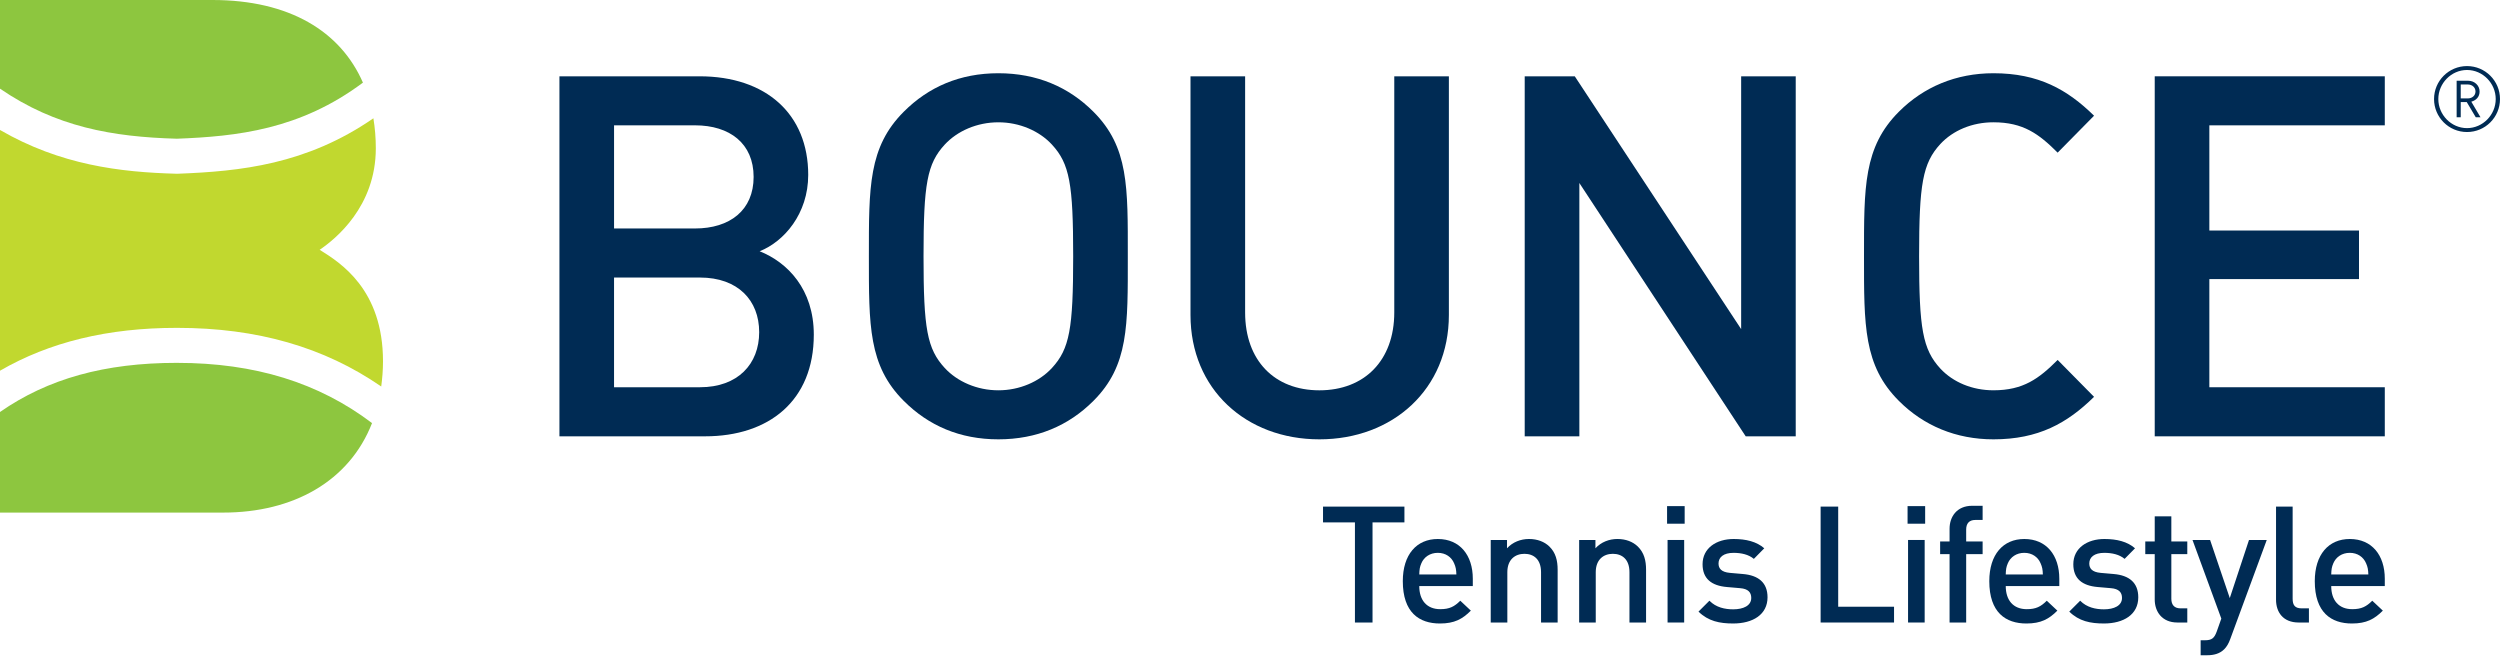
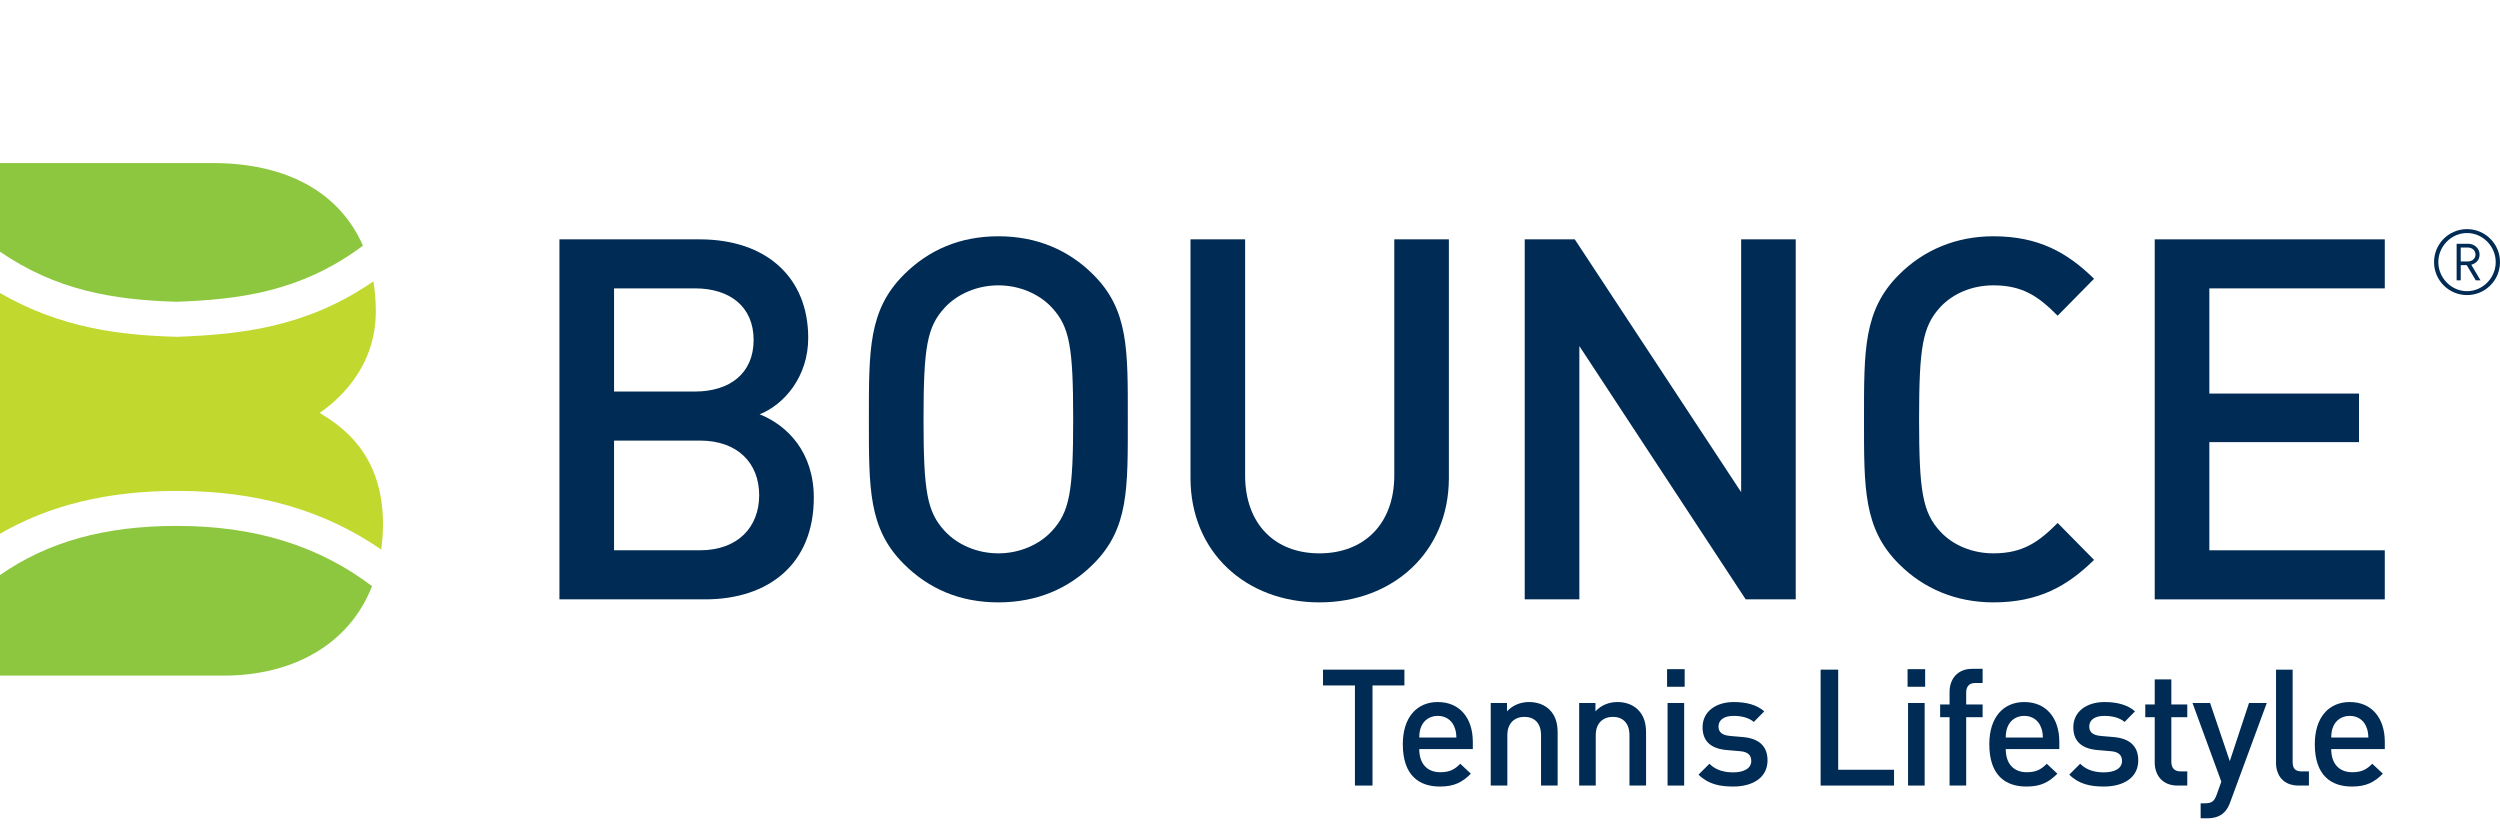
- <svg xmlns="http://www.w3.org/2000/svg" version="1.1" id="Layer_1" x="0px" y="0px" width="230px" height="61px" viewBox="0 0 230 61" enable-background="new 0 0 230 61" xml:space="preserve">
+ <svg xmlns="http://www.w3.org/2000/svg" version="1.1" id="Layer_1" x="0px" y="0px" width="230px" height="76px" viewBox="0 -15 230 76" enable-background="new 0 -15 230 76" xml:space="preserve">
  <g>
    <g>
      <g>
        <g>
          <path fill="#8DC63F" d="M16.256,33.383c-6.593,0-11.847,1.449-16.256,4.521v9.254h20.534c6.426,0,11.601-2.868,13.693-8.233      c-4.91-3.722-10.792-5.541-17.922-5.541C16.289,33.383,16.272,33.383,16.256,33.383z" />
-           <path fill="#C1D82F" d="M16.305,30.163c7.346,0,13.516,1.772,18.767,5.395c0.098-0.741,0.164-1.501,0.164-2.308      c0-6.627-3.909-9.076-5.827-10.268c1.457-0.993,5.166-3.974,5.166-9.339c0-0.959-0.079-1.879-0.223-2.76      c-6.164,4.256-12.249,4.881-18.01,5.101h-0.052h-0.052C11.044,15.844,5.562,15.179,0,11.958v22.147      c4.566-2.642,9.935-3.942,16.256-3.942C16.272,30.163,16.289,30.163,16.305,30.163z" />
+           <path fill="#C1D82F" d="M16.305,30.163c7.346,0,13.516,1.772,18.767,5.396c0.098-0.742,0.164-1.502,0.164-2.309      c0-6.627-3.909-9.076-5.827-10.268c1.457-0.993,5.166-3.974,5.166-9.339c0-0.959-0.079-1.879-0.223-2.76      c-6.164,4.256-12.249,4.881-18.01,5.101H16.29h-0.052C11.044,15.844,5.562,15.179,0,11.958v22.147      c4.566-2.643,9.935-3.942,16.256-3.942C16.272,30.163,16.289,30.163,16.305,30.163z" />
          <path fill="#8DC63F" d="M33.389,7.601C31.34,2.903,26.652,0,19.538,0H0v8.157c5.139,3.519,10.312,4.438,16.272,4.605      C21.785,12.551,27.608,11.93,33.389,7.601z" />
        </g>
        <g>
-           <path fill="#002B54" d="M64.866,40.141H51.468V7.02h12.888c6.141,0,10,3.49,10,9.071c0,3.584-2.233,6.141-4.468,7.024      c2.56,1.021,4.982,3.489,4.982,7.673C74.87,36.883,70.729,40.141,64.866,40.141z M63.937,11.53h-7.444v9.49h7.444      c3.208,0,5.396-1.673,5.396-4.743S67.145,11.53,63.937,11.53z M64.401,25.534h-7.909v10.092h7.909      c3.486,0,5.444-2.138,5.444-5.067S67.888,25.534,64.401,25.534z" />
-           <path fill="#002B54" d="M100.592,36.883c-2.278,2.282-5.208,3.536-8.743,3.536c-3.536,0-6.419-1.254-8.701-3.536      c-3.254-3.253-3.211-6.93-3.211-13.303s-0.042-10.046,3.211-13.303c2.281-2.282,5.165-3.539,8.701-3.539      c3.535,0,6.465,1.257,8.743,3.539c3.259,3.257,3.166,6.93,3.166,13.303S103.851,33.63,100.592,36.883z M96.775,13.298      c-1.159-1.253-2.976-2.046-4.926-2.046c-1.955,0-3.768,0.793-4.93,2.046c-1.63,1.769-1.954,3.631-1.954,10.282      s0.324,8.511,1.954,10.278c1.162,1.257,2.976,2.05,4.93,2.05c1.951,0,3.768-0.793,4.926-2.05      c1.632-1.768,1.958-3.627,1.958-10.278S98.407,15.066,96.775,13.298z" />
-           <path fill="#002B54" d="M121.385,40.419c-6.743,0-11.859-4.606-11.859-11.444V7.02h5.025v21.723      c0,4.423,2.697,7.166,6.834,7.166c4.141,0,6.888-2.743,6.888-7.166V7.02h5.024v21.955      C133.297,35.812,128.131,40.419,121.385,40.419z" />
-           <path fill="#002B54" d="M160.604,40.141l-15.303-23.304v23.304h-5.028V7.02h4.606l15.307,23.258V7.02h5.021v33.121H160.604z" />
-           <path fill="#002B54" d="M183.396,40.419c-3.44,0-6.419-1.254-8.697-3.536c-3.257-3.253-3.211-6.93-3.211-13.303      s-0.045-10.046,3.211-13.303c2.278-2.282,5.257-3.539,8.697-3.539c4.141,0,6.792,1.489,9.257,3.908l-3.349,3.398      c-1.722-1.723-3.162-2.793-5.909-2.793c-1.954,0-3.722,0.747-4.884,2c-1.627,1.771-1.954,3.677-1.954,10.328      s0.327,8.557,1.954,10.328c1.162,1.253,2.93,2,4.884,2c2.747,0,4.187-1.07,5.909-2.793l3.349,3.395      C190.189,38.933,187.538,40.419,183.396,40.419z" />
-           <path fill="#002B54" d="M198.235,40.141V7.02h21.166v4.511H203.26v9.677h13.768v4.468H203.26v9.951h16.141v4.515H198.235z" />
+           <path fill="#002B54" d="M64.866,40.141H51.468V7.02h12.888c6.141,0,10,3.49,10,9.071c0,3.584-2.233,6.141-4.468,7.024      c2.56,1.021,4.982,3.489,4.982,7.673C74.87,36.883,70.729,40.141,64.866,40.141z M63.937,11.53h-7.444v9.49h7.444      c3.208,0,5.396-1.673,5.396-4.743C69.333,13.207,67.145,11.53,63.937,11.53z M64.401,25.534h-7.909v10.092h7.909      c3.486,0,5.444-2.138,5.444-5.067S67.888,25.534,64.401,25.534z" />
+           <path fill="#002B54" d="M100.592,36.883c-2.278,2.282-5.208,3.536-8.743,3.536c-3.536,0-6.419-1.254-8.701-3.536      c-3.254-3.253-3.211-6.93-3.211-13.303s-0.042-10.046,3.211-13.303c2.281-2.282,5.165-3.539,8.701-3.539      c3.535,0,6.465,1.257,8.743,3.539c3.259,3.257,3.166,6.93,3.166,13.303S103.851,33.63,100.592,36.883z M96.775,13.298      c-1.159-1.253-2.976-2.046-4.926-2.046c-1.955,0-3.768,0.793-4.93,2.046c-1.63,1.769-1.954,3.631-1.954,10.282      s0.324,8.511,1.954,10.277c1.162,1.258,2.976,2.051,4.93,2.051c1.951,0,3.768-0.793,4.926-2.051      c1.632-1.768,1.958-3.626,1.958-10.277S98.407,15.066,96.775,13.298z" />
+           <path fill="#002B54" d="M121.385,40.419c-6.743,0-11.859-4.606-11.859-11.444V7.02h5.025v21.723      c0,4.423,2.697,7.166,6.834,7.166c4.141,0,6.889-2.743,6.889-7.166V7.02h5.023v21.955      C133.297,35.812,128.131,40.419,121.385,40.419z" />
+           <path fill="#002B54" d="M160.604,40.141l-15.303-23.304v23.304h-5.027V7.02h4.605l15.307,23.258V7.02h5.021v33.121H160.604z" />
+           <path fill="#002B54" d="M183.396,40.419c-3.44,0-6.42-1.254-8.697-3.536c-3.258-3.253-3.211-6.93-3.211-13.303      s-0.045-10.046,3.211-13.303c2.277-2.282,5.257-3.539,8.697-3.539c4.141,0,6.791,1.489,9.256,3.908l-3.348,3.398      c-1.723-1.723-3.162-2.793-5.91-2.793c-1.953,0-3.722,0.747-4.884,2c-1.627,1.771-1.954,3.677-1.954,10.328      c0,6.651,0.327,8.557,1.954,10.328c1.162,1.253,2.931,2,4.884,2c2.748,0,4.188-1.07,5.91-2.793l3.348,3.395      C190.189,38.934,187.538,40.419,183.396,40.419z" />
+           <path fill="#002B54" d="M198.234,40.141V7.02H219.4v4.511H203.26v9.677h13.768v4.468H203.26v9.951H219.4v4.516h-21.166V40.141z" />
        </g>
      </g>
      <g>
        <g>
-           <path fill="#002B54" d="M126.272,48.06v9.212h-1.618V48.06h-2.936v-1.452h7.489v1.452H126.272z" />
-           <path fill="#002B54" d="M130.572,53.917c0,1.303,0.689,2.127,1.932,2.127c0.854,0,1.303-0.239,1.842-0.778l0.973,0.913      c-0.778,0.778-1.512,1.183-2.846,1.183c-1.902,0-3.415-1.003-3.415-3.895c0-2.455,1.273-3.879,3.22-3.879      c2.037,0,3.22,1.498,3.22,3.655v0.674H130.572z M133.777,51.82c-0.24-0.57-0.779-0.959-1.498-0.959      c-0.718,0-1.273,0.389-1.513,0.959c-0.149,0.344-0.179,0.569-0.194,1.032h3.415C133.972,52.39,133.927,52.164,133.777,51.82z" />
-           <path fill="#002B54" d="M141.776,57.271v-4.628c0-1.183-0.674-1.692-1.528-1.692s-1.573,0.524-1.573,1.692v4.628h-1.528v-7.594      h1.498v0.764c0.524-0.569,1.258-0.854,2.022-0.854c0.778,0,1.422,0.255,1.872,0.689c0.584,0.568,0.764,1.288,0.764,2.142v4.853      H141.776z" />
-           <path fill="#002B54" d="M149.91,57.271v-4.628c0-1.183-0.674-1.692-1.528-1.692c-0.853,0-1.573,0.524-1.573,1.692v4.628h-1.527      v-7.594h1.498v0.764c0.524-0.569,1.258-0.854,2.022-0.854c0.779,0,1.423,0.255,1.872,0.689c0.584,0.568,0.764,1.288,0.764,2.142      v4.853H149.91z" />
-           <path fill="#002B54" d="M153.371,48.181v-1.618h1.618v1.618H153.371z M153.416,57.271v-7.594h1.528v7.594H153.416z" />
-           <path fill="#002B54" d="M159.453,57.361c-1.244,0-2.292-0.21-3.191-1.093l1.004-1.003c0.613,0.628,1.438,0.793,2.187,0.793      c0.928,0,1.662-0.329,1.662-1.049c0-0.509-0.284-0.839-1.019-0.897l-1.213-0.105c-1.423-0.12-2.247-0.764-2.247-2.097      c0-1.483,1.273-2.322,2.861-2.322c1.138,0,2.111,0.24,2.816,0.854l-0.959,0.975c-0.48-0.404-1.153-0.555-1.872-0.555      c-0.914,0-1.378,0.404-1.378,0.975c0,0.448,0.239,0.793,1.049,0.868l1.198,0.104c1.423,0.12,2.262,0.794,2.262,2.143      C162.613,56.538,161.266,57.361,159.453,57.361z" />
-           <path fill="#002B54" d="M167.497,57.271V46.607h1.617v9.212h5.138v1.452H167.497z" />
-           <path fill="#002B54" d="M175.496,48.181v-1.618h1.618v1.618H175.496z M175.541,57.271v-7.594h1.528v7.594H175.541z" />
-           <path fill="#002B54" d="M180.888,50.981v6.29h-1.528v-6.29h-0.868v-1.169h0.868v-1.168c0-1.093,0.659-2.112,2.082-2.112h0.959      v1.304h-0.674c-0.569,0-0.839,0.329-0.839,0.883v1.094h1.513v1.169H180.888z" />
-           <path fill="#002B54" d="M184.529,53.917c0,1.303,0.689,2.127,1.932,2.127c0.854,0,1.304-0.239,1.843-0.778l0.973,0.913      c-0.778,0.778-1.512,1.183-2.846,1.183c-1.902,0-3.416-1.003-3.416-3.895c0-2.455,1.273-3.879,3.221-3.879      c2.038,0,3.22,1.498,3.22,3.655v0.674H184.529z M187.733,51.82c-0.239-0.57-0.778-0.959-1.498-0.959      c-0.719,0-1.273,0.389-1.513,0.959c-0.149,0.344-0.18,0.569-0.194,1.032h3.415C187.928,52.39,187.884,52.164,187.733,51.82z" />
-           <path fill="#002B54" d="M193.562,57.361c-1.244,0-2.292-0.21-3.19-1.093l1.003-1.003c0.614,0.628,1.438,0.793,2.187,0.793      c0.928,0,1.662-0.329,1.662-1.049c0-0.509-0.284-0.839-1.018-0.897l-1.214-0.105c-1.423-0.12-2.247-0.764-2.247-2.097      c0-1.483,1.274-2.322,2.861-2.322c1.139,0,2.112,0.24,2.816,0.854l-0.958,0.975c-0.479-0.404-1.153-0.555-1.873-0.555      c-0.913,0-1.378,0.404-1.378,0.975c0,0.448,0.24,0.793,1.048,0.868l1.198,0.104c1.423,0.12,2.262,0.794,2.262,2.143      C196.722,56.538,195.374,57.361,193.562,57.361z" />
-           <path fill="#002B54" d="M200.317,57.271c-1.423,0-2.082-1.018-2.082-2.112v-4.178h-0.869v-1.169h0.869v-2.307h1.528v2.307h1.468      v1.169h-1.468v4.104c0,0.554,0.27,0.883,0.839,0.883h0.629v1.304H200.317z" />
-           <path fill="#002B54" d="M205.186,58.785c-0.15,0.419-0.33,0.719-0.555,0.943c-0.419,0.42-0.973,0.554-1.558,0.554h-0.614v-1.378      h0.39c0.644,0,0.869-0.194,1.093-0.81l0.419-1.183l-2.651-7.234h1.618l1.812,5.348l1.768-5.348h1.633L205.186,58.785z" />
-           <path fill="#002B54" d="M211.477,57.271c-1.453,0-2.082-0.973-2.082-2.097v-8.567h1.528v8.478c0,0.585,0.209,0.883,0.824,0.883      h0.674v1.304H211.477z" />
-           <path fill="#002B54" d="M214.473,53.917c0,1.303,0.689,2.127,1.932,2.127c0.854,0,1.303-0.239,1.843-0.778l0.974,0.913      c-0.779,0.778-1.513,1.183-2.846,1.183c-1.902,0-3.416-1.003-3.416-3.895c0-2.455,1.273-3.879,3.221-3.879      c2.037,0,3.22,1.498,3.22,3.655v0.674H214.473z M217.678,51.82c-0.239-0.57-0.779-0.959-1.498-0.959s-1.273,0.389-1.513,0.959      c-0.149,0.344-0.179,0.569-0.194,1.032h3.415C217.873,52.39,217.829,52.164,217.678,51.82z" />
+           <path fill="#002B54" d="M126.271,48.061v9.211h-1.617v-9.211h-2.937v-1.453h7.489v1.453H126.271z" />
+           <path fill="#002B54" d="M130.572,53.917c0,1.303,0.688,2.127,1.932,2.127c0.854,0,1.303-0.239,1.842-0.778l0.973,0.914      c-0.777,0.777-1.512,1.182-2.846,1.182c-1.901,0-3.414-1.002-3.414-3.895c0-2.455,1.272-3.879,3.219-3.879      c2.037,0,3.221,1.498,3.221,3.655v0.674H130.572z M133.777,51.82c-0.24-0.57-0.779-0.959-1.498-0.959s-1.273,0.389-1.514,0.959      c-0.148,0.344-0.179,0.568-0.193,1.031h3.414C133.973,52.391,133.927,52.164,133.777,51.82z" />
+           <path fill="#002B54" d="M141.775,57.271v-4.629c0-1.183-0.674-1.691-1.527-1.691s-1.573,0.523-1.573,1.691v4.629h-1.528v-7.595      h1.498v0.765c0.524-0.569,1.258-0.854,2.022-0.854c0.778,0,1.422,0.255,1.872,0.688c0.584,0.568,0.764,1.289,0.764,2.143v4.854      H141.775z" />
+           <path fill="#002B54" d="M149.91,57.271v-4.629c0-1.183-0.674-1.691-1.528-1.691c-0.853,0-1.573,0.523-1.573,1.691v4.629h-1.526      v-7.595h1.498v0.765c0.524-0.569,1.258-0.854,2.021-0.854c0.779,0,1.423,0.255,1.872,0.688c0.584,0.568,0.764,1.289,0.764,2.143      v4.854H149.91z" />
+           <path fill="#002B54" d="M153.371,48.182v-1.619h1.618v1.619H153.371z M153.416,57.271v-7.595h1.527v7.595H153.416z" />
+           <path fill="#002B54" d="M159.453,57.361c-1.244,0-2.292-0.211-3.191-1.094l1.004-1.002c0.613,0.627,1.438,0.793,2.188,0.793      c0.928,0,1.662-0.33,1.662-1.05c0-0.509-0.284-0.839-1.02-0.897l-1.213-0.104c-1.423-0.12-2.246-0.764-2.246-2.097      c0-1.483,1.272-2.322,2.86-2.322c1.138,0,2.11,0.24,2.815,0.854l-0.959,0.976c-0.479-0.403-1.152-0.556-1.871-0.556      c-0.914,0-1.379,0.404-1.379,0.976c0,0.448,0.239,0.793,1.049,0.868l1.199,0.104c1.422,0.121,2.262,0.795,2.262,2.144      C162.613,56.538,161.266,57.361,159.453,57.361z" />
+           <path fill="#002B54" d="M167.497,57.271V46.607h1.617v9.211h5.138v1.453H167.497z" />
+           <path fill="#002B54" d="M175.496,48.182v-1.619h1.618v1.619H175.496z M175.541,57.271v-7.595h1.527v7.595H175.541z" />
+           <path fill="#002B54" d="M180.889,50.98v6.291h-1.529V50.98h-0.867v-1.168h0.867v-1.168c0-1.094,0.66-2.112,2.082-2.112h0.959      v1.304h-0.674c-0.568,0-0.838,0.329-0.838,0.883v1.094h1.512v1.17h-1.512V50.98z" />
+           <path fill="#002B54" d="M184.529,53.917c0,1.303,0.688,2.127,1.932,2.127c0.854,0,1.305-0.239,1.844-0.778l0.973,0.914      c-0.778,0.777-1.512,1.182-2.846,1.182c-1.902,0-3.416-1.002-3.416-3.895c0-2.455,1.272-3.879,3.221-3.879      c2.037,0,3.22,1.498,3.22,3.655v0.674H184.529z M187.732,51.82c-0.238-0.57-0.777-0.959-1.498-0.959      c-0.719,0-1.272,0.389-1.512,0.959c-0.149,0.344-0.181,0.568-0.195,1.031h3.416C187.928,52.391,187.884,52.164,187.732,51.82z" />
+           <path fill="#002B54" d="M193.562,57.361c-1.244,0-2.293-0.211-3.19-1.094l1.003-1.002c0.614,0.627,1.438,0.793,2.188,0.793      c0.928,0,1.662-0.33,1.662-1.05c0-0.509-0.285-0.839-1.019-0.897l-1.214-0.104c-1.424-0.12-2.247-0.764-2.247-2.097      c0-1.483,1.274-2.322,2.86-2.322c1.14,0,2.112,0.24,2.816,0.854l-0.958,0.976c-0.479-0.403-1.153-0.556-1.873-0.556      c-0.913,0-1.378,0.404-1.378,0.976c0,0.448,0.24,0.793,1.048,0.868l1.198,0.104c1.423,0.121,2.262,0.795,2.262,2.144      C196.723,56.538,195.374,57.361,193.562,57.361z" />
+           <path fill="#002B54" d="M200.316,57.271c-1.422,0-2.082-1.019-2.082-2.112V50.98h-0.868v-1.168h0.868v-2.308h1.529v2.308h1.467      v1.168h-1.467v4.104c0,0.554,0.27,0.883,0.838,0.883h0.629v1.304H200.316L200.316,57.271z" />
+           <path fill="#002B54" d="M205.186,58.785c-0.149,0.419-0.33,0.719-0.555,0.943c-0.419,0.42-0.973,0.554-1.558,0.554h-0.614      v-1.378h0.391c0.644,0,0.868-0.194,1.092-0.811l0.42-1.183l-2.651-7.234h1.618l1.812,5.349l1.768-5.349h1.633L205.186,58.785z" />
+           <path fill="#002B54" d="M211.477,57.271c-1.453,0-2.082-0.974-2.082-2.098v-8.566h1.528v8.478c0,0.585,0.209,0.883,0.824,0.883      h0.674v1.304H211.477L211.477,57.271z" />
+           <path fill="#002B54" d="M214.473,53.917c0,1.303,0.689,2.127,1.933,2.127c0.854,0,1.303-0.239,1.843-0.778l0.975,0.914      c-0.779,0.777-1.514,1.182-2.847,1.182c-1.901,0-3.416-1.002-3.416-3.895c0-2.455,1.272-3.879,3.222-3.879      c2.036,0,3.219,1.498,3.219,3.655v0.674H214.473z M217.678,51.82c-0.238-0.57-0.779-0.959-1.498-0.959s-1.272,0.389-1.513,0.959      c-0.149,0.344-0.179,0.568-0.194,1.031h3.416C217.873,52.391,217.829,52.164,217.678,51.82z" />
        </g>
      </g>
    </g>
    <g>
-       <path fill="#002B54" d="M226.966,12.147c-1.676,0-3.034-1.357-3.034-3.034c0-1.676,1.358-3.034,3.034-3.034S230,7.438,230,9.113    C230,10.79,228.642,12.147,226.966,12.147z M226.966,6.439c-1.45,0-2.64,1.224-2.64,2.674s1.19,2.674,2.64,2.674    c1.45,0,2.64-1.224,2.64-2.674S228.416,6.439,226.966,6.439z M227.771,10.79l-0.83-1.399h-0.553v1.399h-0.377V7.429h1.073    c0.553,0,1.039,0.419,1.039,0.989c0,0.494-0.318,0.812-0.763,0.938l0.847,1.434H227.771z M227.041,7.772h-0.654v1.282h0.654    c0.402,0,0.705-0.268,0.705-0.637S227.443,7.772,227.041,7.772z" />
+       <path fill="#002B54" d="M226.966,12.147c-1.676,0-3.034-1.357-3.034-3.034c0-1.676,1.358-3.034,3.034-3.034    c1.677,0,3.034,1.359,3.034,3.034C230,10.79,228.643,12.147,226.966,12.147z M226.966,6.439c-1.45,0-2.64,1.224-2.64,2.674    c0,1.45,1.189,2.674,2.64,2.674s2.64-1.224,2.64-2.674C229.605,7.663,228.416,6.439,226.966,6.439z M227.771,10.79l-0.83-1.399    h-0.553v1.399h-0.378V7.429h1.073c0.553,0,1.039,0.419,1.039,0.989c0,0.494-0.318,0.812-0.764,0.938l0.848,1.434H227.771z     M227.041,7.772h-0.654v1.282h0.654c0.402,0,0.705-0.268,0.705-0.637S227.443,7.772,227.041,7.772z" />
    </g>
  </g>
</svg>
